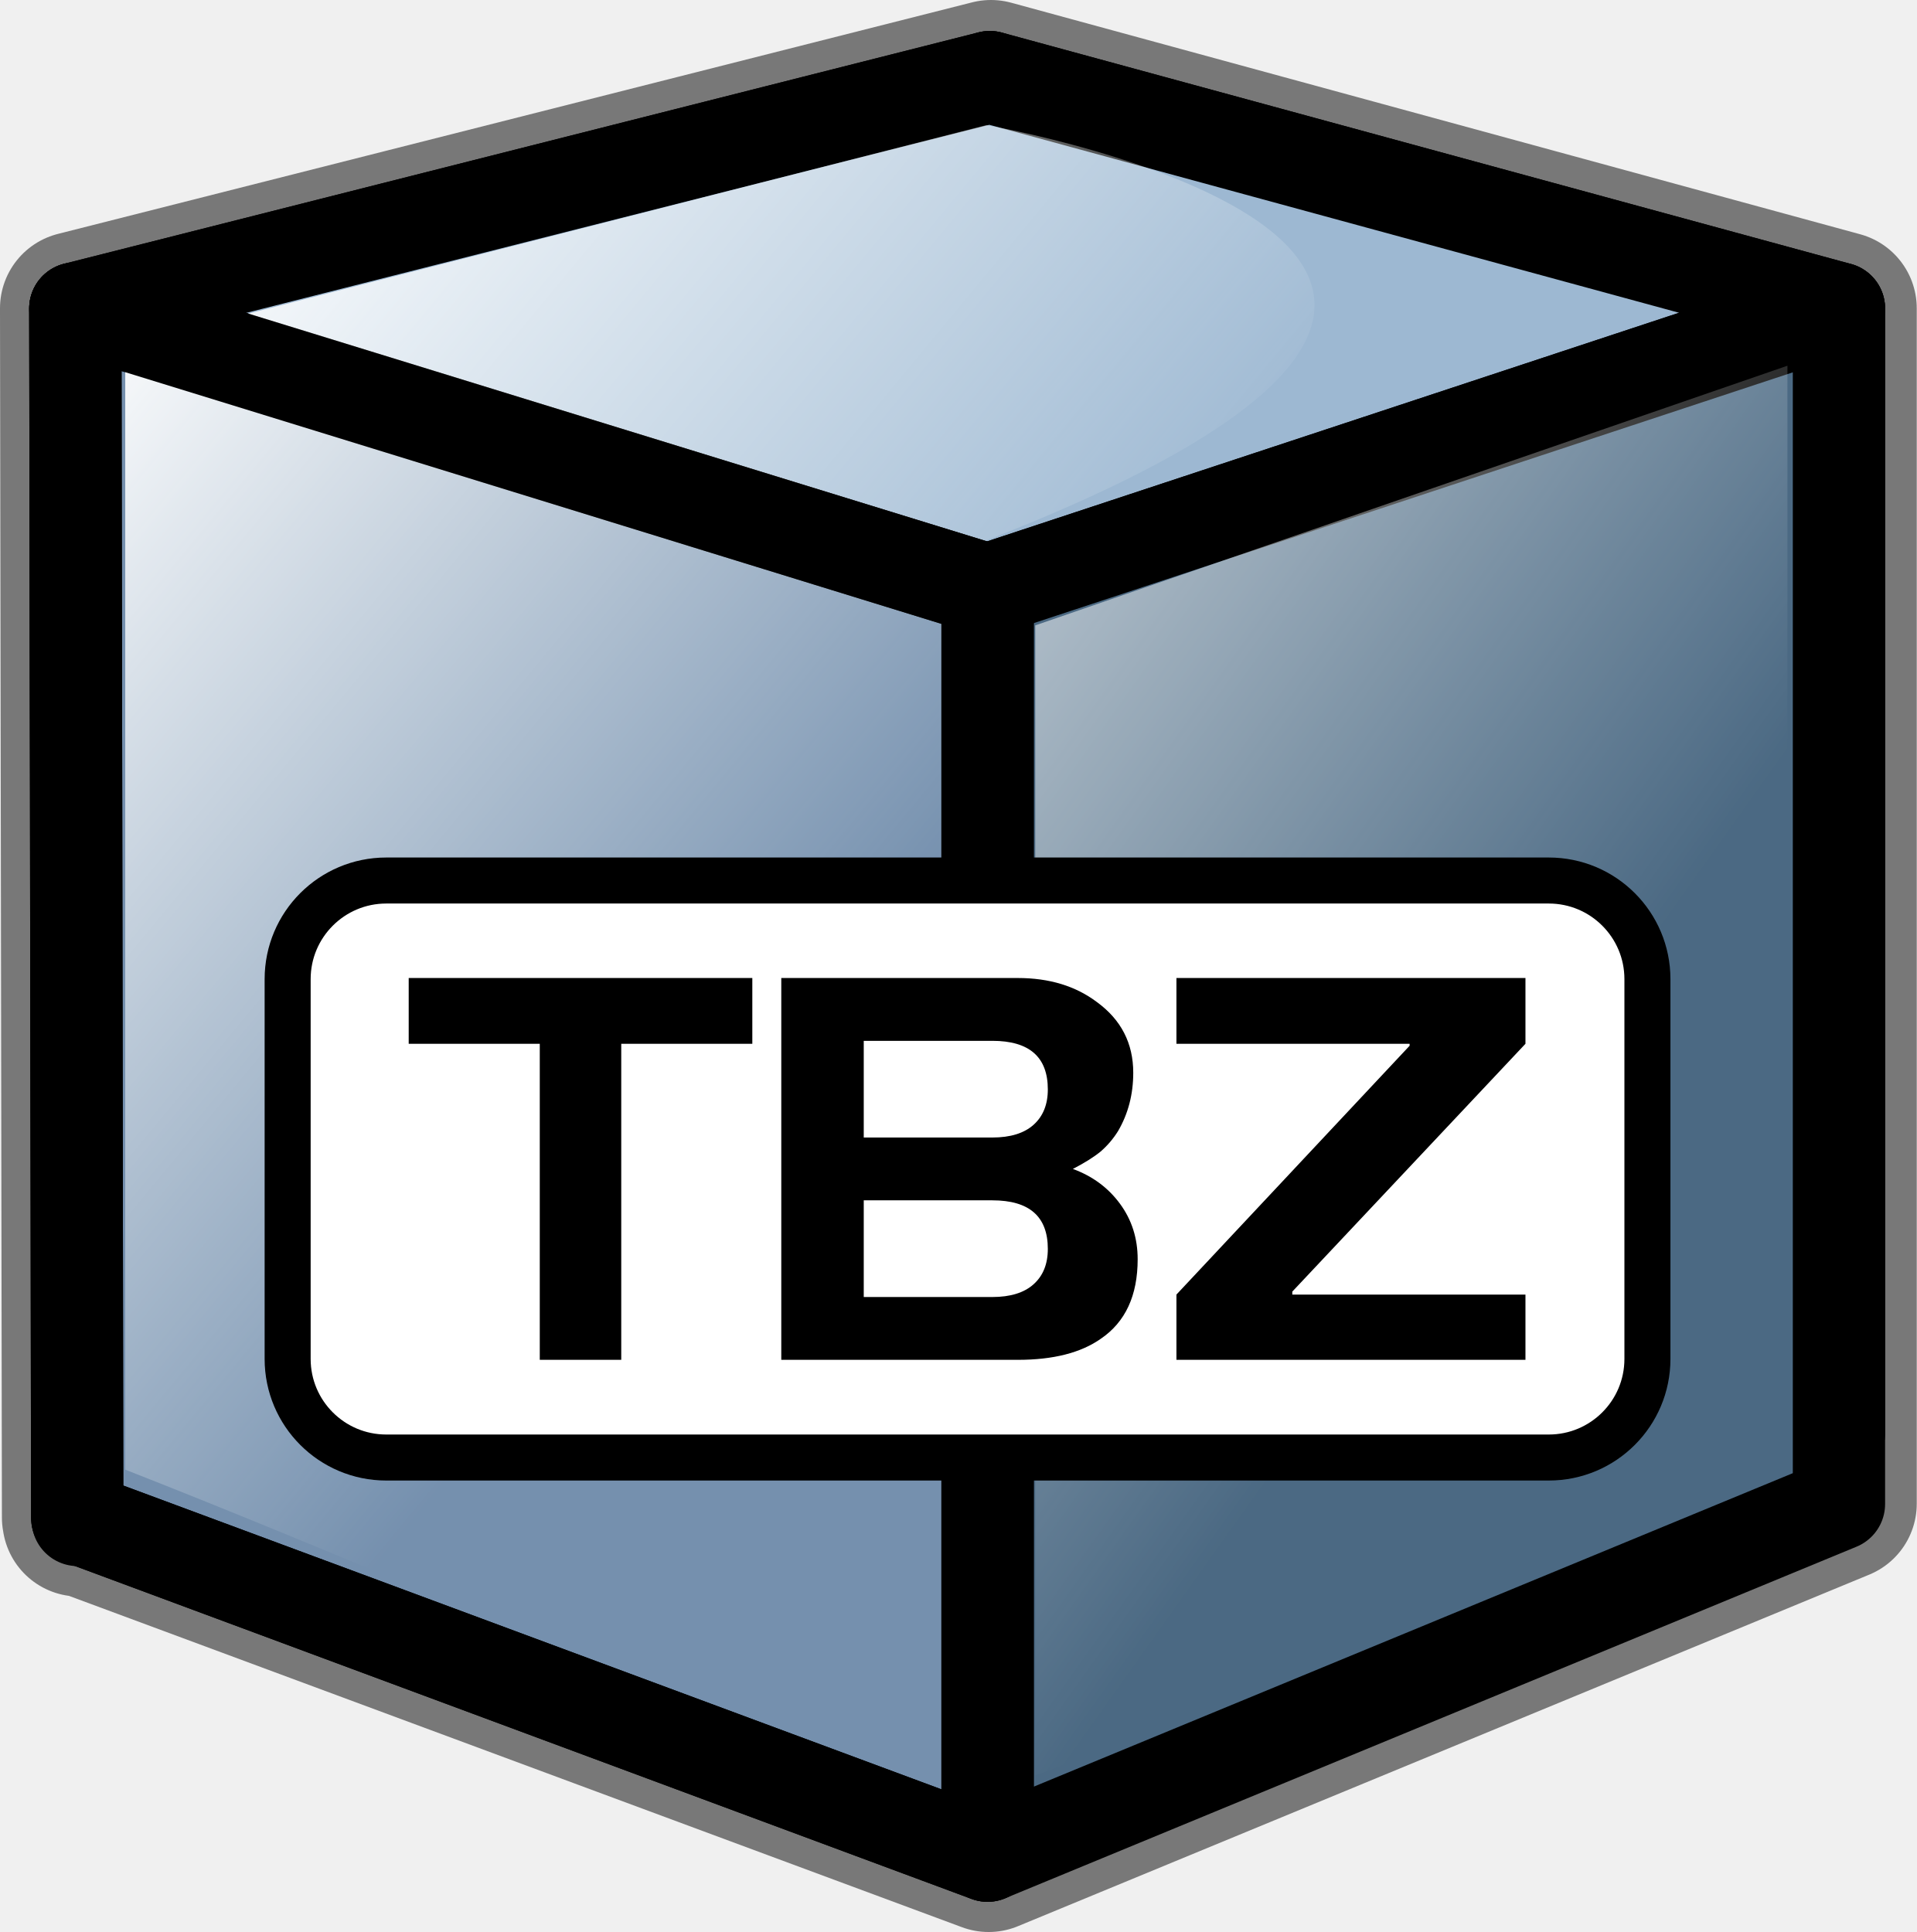
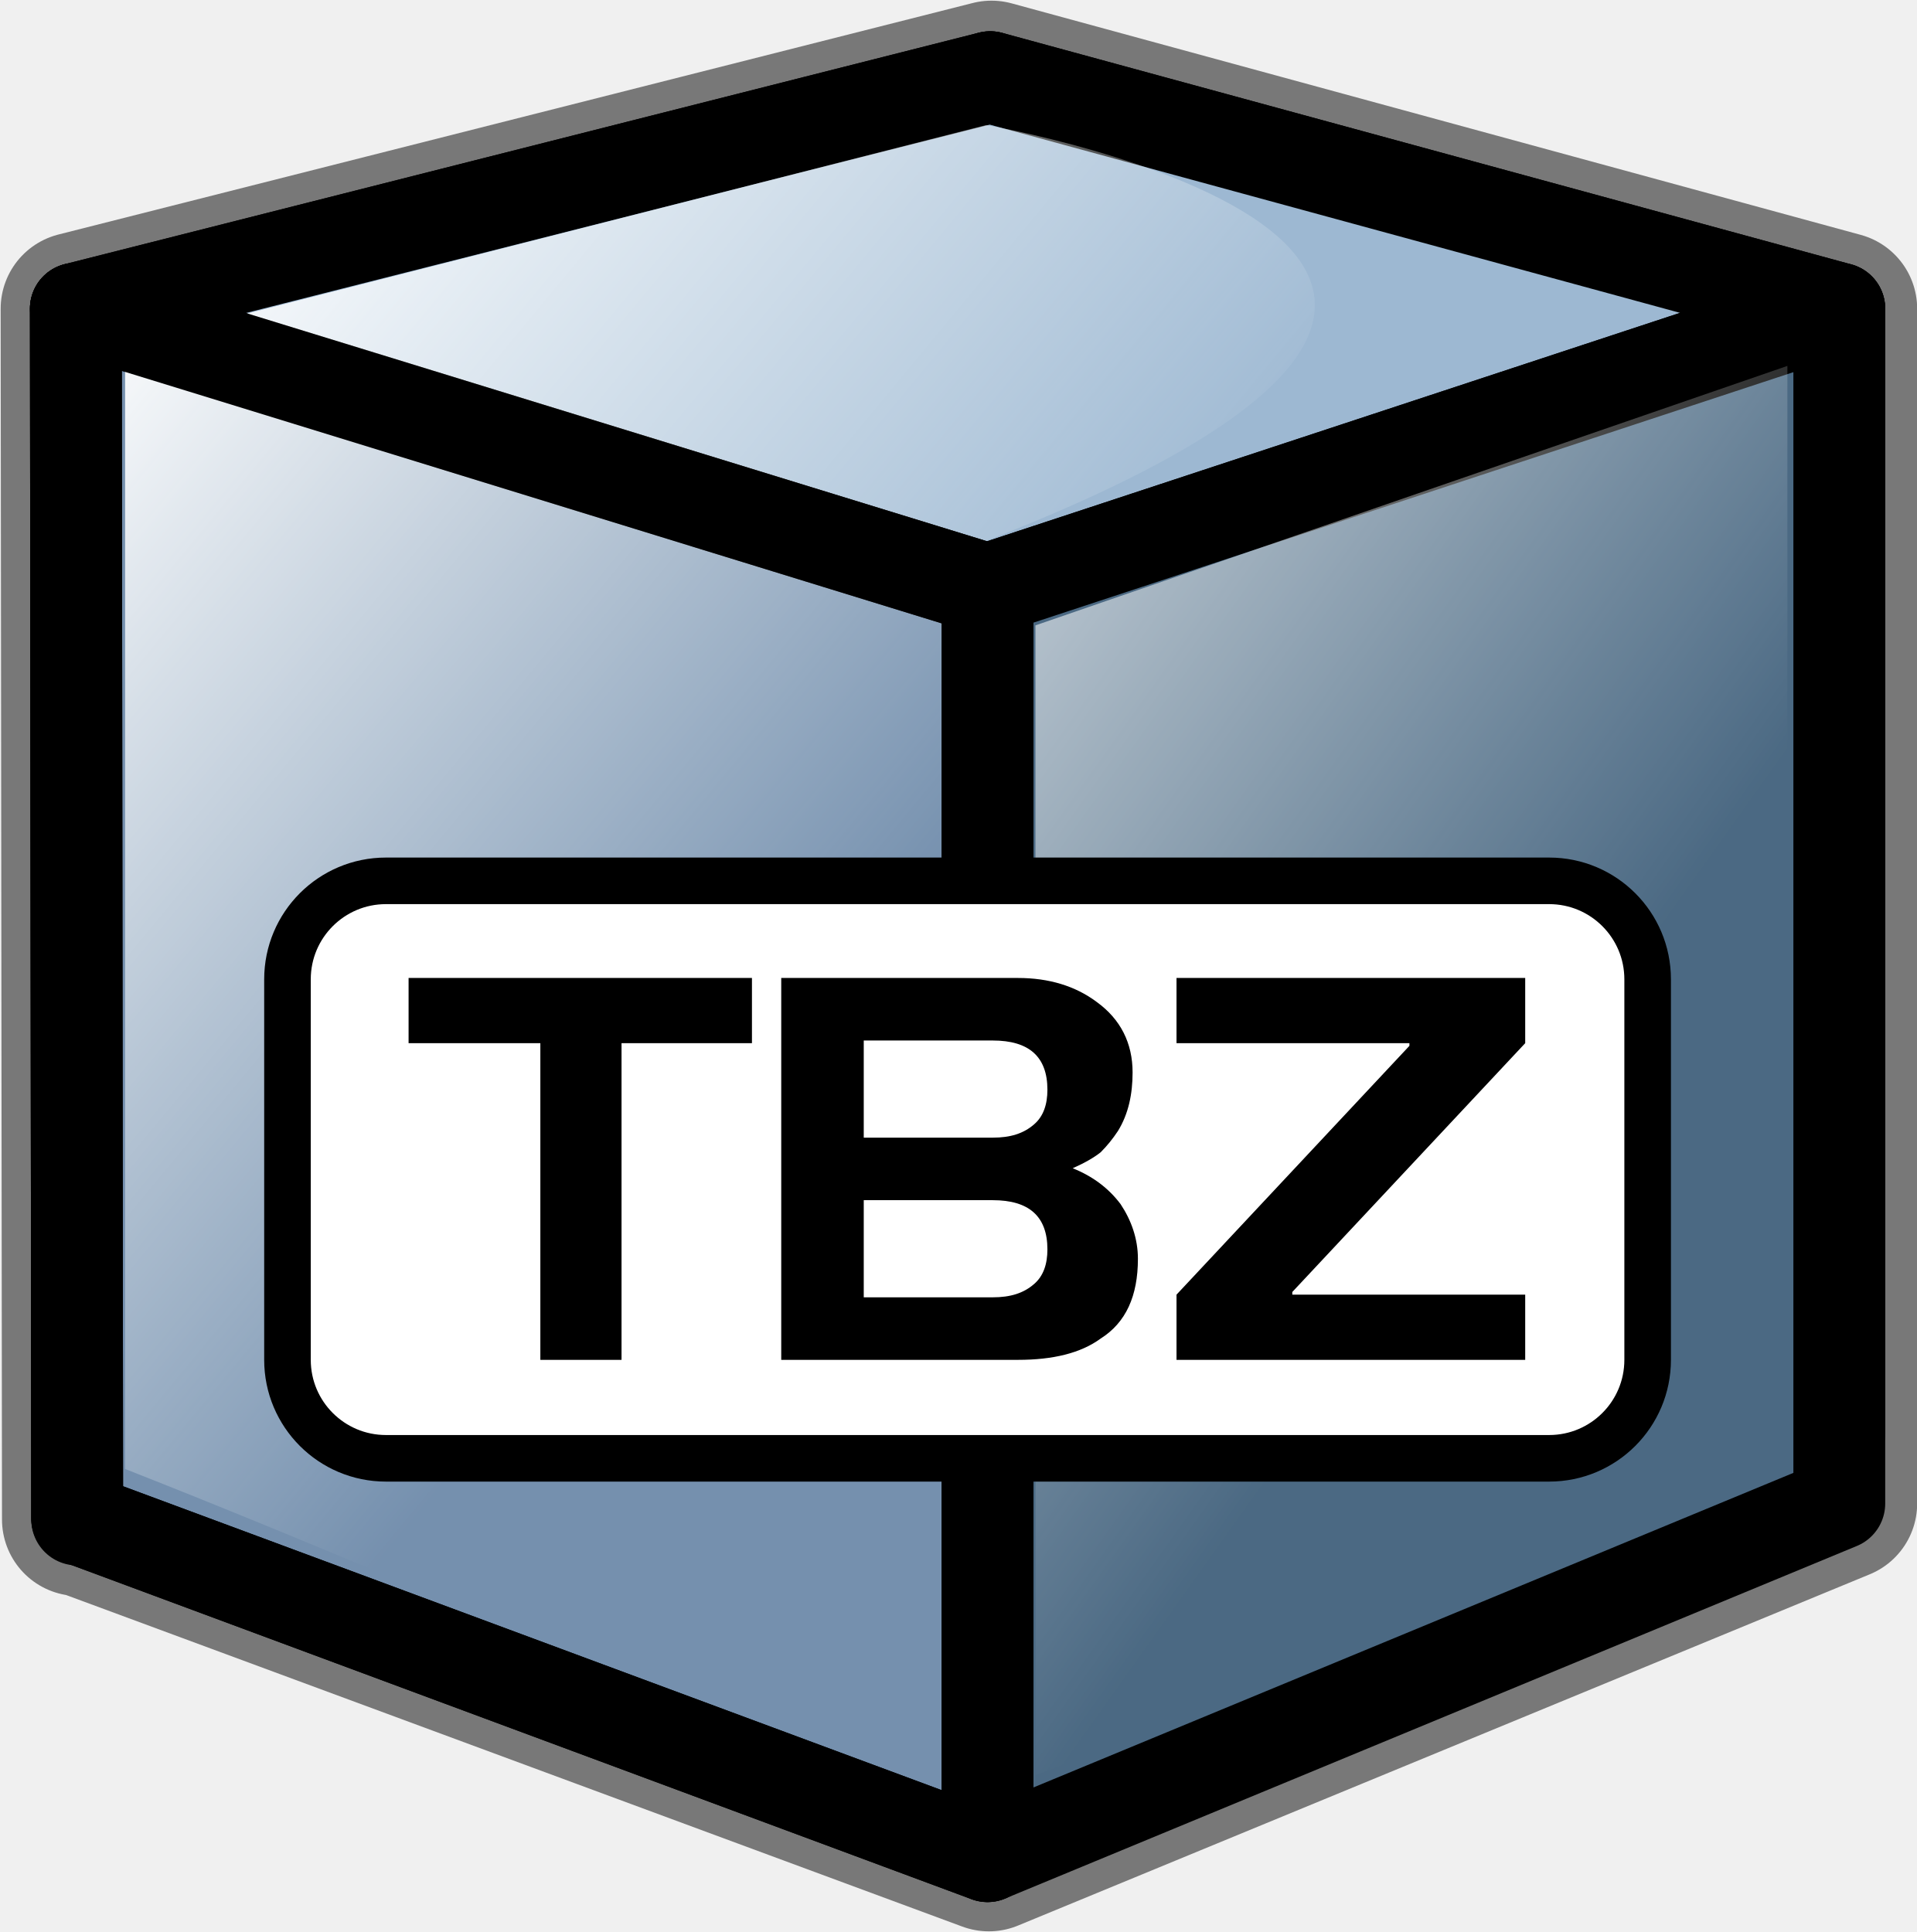
- <svg xmlns="http://www.w3.org/2000/svg" xmlns:xlink="http://www.w3.org/1999/xlink" height="145.196" width="144.015" id="svg1" version="1.0">
+ <svg xmlns="http://www.w3.org/2000/svg" xmlns:xlink="http://www.w3.org/1999/xlink" height="145.2" width="144" id="svg1" version="1">
  <defs id="defs3">
    <linearGradient id="linearGradient850">
-       <stop id="stop851" offset="0" style="stop-color:#fbffff;stop-opacity:0;" />
-       <stop id="stop852" offset="1" style="stop-color:#ffffff;stop-opacity:1;" />
+       <stop id="stop851" offset="0" style="stop-color:#fbffff;stop-opacity:0" />
+       <stop id="stop852" offset="1" style="stop-color:#ffffff;stop-opacity:1" />
    </linearGradient>
-     <linearGradient gradientUnits="userSpaceOnUse" gradientTransform="matrix(0.79345,0,0,1.071523,-1.413527,-1.740575)" y2="11.503" x2="22.394" y1="74.459" x1="78.703" id="linearGradient859" xlink:href="#linearGradient850" />
+     <linearGradient gradientUnits="userSpaceOnUse" gradientTransform="matrix(0.79345,0,0,1.071523,-1.413527,-1.740575)" y2="11.5" x2="22.4" y1="74.5" x1="78.7" id="linearGradient859" xlink:href="#linearGradient850" />
    <linearGradient id="linearGradient839">
-       <stop id="stop840" offset="0" style="stop-color:#46a046;stop-opacity:1;" />
-       <stop id="stop841" offset="0.394" style="stop-color:#df421e;stop-opacity:1;" />
-       <stop id="stop842" offset="0.72" style="stop-color:#ada7c8;stop-opacity:1;" />
-       <stop id="stop843" offset="1" style="stop-color:#eed680;stop-opacity:1;" />
+       <stop id="stop840" offset="0" style="stop-color:#46a046;stop-opacity:1" />
+       <stop id="stop841" offset="0.4" style="stop-color:#df421e;stop-opacity:1" />
+       <stop id="stop842" offset="0.7" style="stop-color:#ada7c8;stop-opacity:1" />
+       <stop id="stop843" offset="1" style="stop-color:#eed680;stop-opacity:1" />
    </linearGradient>
    <linearGradient id="linearGradient833">
-       <stop id="stop834" offset="0" style="stop-color:#00ff00;stop-opacity:1;" />
-       <stop id="stop837" offset="0.308" style="stop-color:#ff0000;stop-opacity:1;" />
-       <stop id="stop838" offset="0.75" style="stop-color:#7f8cff;stop-opacity:1;" />
-       <stop id="stop835" offset="1" style="stop-color:#ffff00;stop-opacity:1;" />
+       <stop id="stop834" offset="0" style="stop-color:#00ff00;stop-opacity:1" />
+       <stop id="stop837" offset="0.3" style="stop-color:#ff0000;stop-opacity:1" />
+       <stop id="stop838" offset="0.8" style="stop-color:#7f8cff;stop-opacity:1" />
+       <stop id="stop835" offset="1" style="stop-color:#ffff00;stop-opacity:1" />
    </linearGradient>
-     <linearGradient gradientUnits="userSpaceOnUse" gradientTransform="matrix(0.67348,0,0,1.262399,-1.413527,-1.740575)" y2="16.549" x2="110.168" y1="79.338" x1="157.215" id="linearGradient836" xlink:href="#linearGradient850" />
-     <linearGradient y2="0.019" x2="0.03" y1="0.669" x1="0.62" id="linearGradient855" xlink:href="#linearGradient850" />
-     <linearGradient y2="0.292" x2="0.675" y1="0.92" x1="0.393" id="linearGradient853" xlink:href="#linearGradient850" />
+     <linearGradient gradientUnits="userSpaceOnUse" gradientTransform="matrix(0.67348,0,0,1.262399,-1.413527,-1.740575)" y2="16.5" x2="110.2" y1="79.3" x1="157.2" id="linearGradient836" xlink:href="#linearGradient850" />
+     <linearGradient y2="0" x2="0" y1="0.7" x1="0.6" id="linearGradient855" xlink:href="#linearGradient850" />
+     <linearGradient y2="0.3" x2="0.7" y1="0.9" x1="0.4" id="linearGradient853" xlink:href="#linearGradient850" />
  </defs>
-   <path id="path874" d="M 74.457,5.763 L 5.763,23.167 L 5.907,114.048 L 5.936,114.048 L 5.936,114.221 L 6.195,114.163 L 74.284,139.433 L 138.252,113.01 L 138.252,107.737 L 138.252,23.167 L 74.457,5.763 z " style="font-size:40px;fill:none;stroke:#000000;stroke-width:11.526;stroke-linejoin:round;stroke-opacity:0.5;font-family:Trek" />
-   <path id="path633" d="M 138.17,23.186 L 138.17,107.748 L 76.435,94.167 L 74.367,5.795 L 138.17,23.186 z " style="font-size:12px;fill:#515151;fill-rule:evenodd;stroke:#000000;stroke-width:6.934;stroke-linecap:round;stroke-linejoin:round" />
-   <path id="path631" d="M 5.66,23.186 L 74.367,5.795 L 78.769,97.178 L 5.84,114.231 L 5.66,23.186 z " style="font-size:12px;fill:#4a494d;fill-rule:evenodd;stroke:#000000;stroke-width:6.934;stroke-linecap:round;stroke-linejoin:round" />
-   <path id="path640" d="M 74.2,44.326 L 138.17,23.186 L 74.367,5.795 L 5.66,23.186 L 74.2,44.326 z " style="font-size:12px;fill:#9db8d2;fill-rule:evenodd;stroke:#000000;stroke-width:6.934;stroke-linecap:round;stroke-linejoin:round" />
-   <path id="path627" d="M 138.17,23.186 L 138.17,113.033 L 74.2,139.459 L 74.2,44.326 L 138.17,23.186 z " style="font-size:12px;fill:#4b6983;fill-rule:evenodd;stroke:#000000;stroke-width:6.934;stroke-linecap:round;stroke-linejoin:round" />
-   <path id="path629" d="M 74.2,44.326 L 74.2,139.459 L 5.802,114.057 L 5.66,23.186 L 74.2,44.326 z " style="font-size:12px;fill:#7590ae;fill-rule:evenodd;stroke:#000000;stroke-width:6.934;stroke-linecap:round;stroke-linejoin:round" />
-   <path id="path892" d="M 74.114,9.404 L 9.41,25.927 L 9.41,110.448 C 76.756,136.869 87.973,154.203 70.759,41.882 C 131.755,19.409 74.114,9.404 74.114,9.404 z " style="fill:url(#linearGradient859);fill-opacity:1;fill-rule:evenodd;stroke:none;stroke-width:1pt;stroke-linecap:butt;stroke-linejoin:miter;stroke-opacity:1" />
-   <path id="path849" d="M 77.785,46.999 L 77.785,133.418 C 78.039,133.418 104.902,123.28 117.32,110.609 C 129.991,100.219 134.3,79.184 134.3,79.184 L 134.3,27.485 L 77.785,46.999 z " style="fill:url(#linearGradient836);fill-opacity:0.75;fill-rule:evenodd;stroke:none;stroke-width:1pt;stroke-linecap:butt;stroke-linejoin:miter;stroke-opacity:1" />
-   <path id="path852" d="M 74.2,44.326 L 74.2,139.459 L 5.802,114.057 L 5.66,23.186 L 74.2,44.326 z " style="font-size:12px;fill:none;fill-rule:evenodd;stroke:#000000;stroke-width:6.934;stroke-linecap:round;stroke-linejoin:round" />
-   <rect rx="7.411" y="66.174" x="21.612" ry="7.411" height="43.364" width="102.168" id="rect853" style="fill:#ffffff;fill-rule:evenodd;stroke:#000000;stroke-width:3.458" />
-   <path id="path862" d="M 114.616,97.291 L 114.616,102.196 L 88.392,102.196 L 88.392,97.291 L 105.912,78.591 L 105.912,78.444 L 88.392,78.444 L 88.392,73.501 L 114.616,73.501 L 114.616,78.444 L 97.097,97.069 L 97.097,97.291 L 114.616,97.291 z M 58.702,102.196 L 58.702,73.501 L 76.479,73.501 C 78.84,73.501 80.819,74.104 82.417,75.309 C 84.237,76.636 85.147,78.407 85.147,80.62 C 85.147,82.242 84.766,83.705 84.003,85.009 C 83.635,85.599 83.192,86.115 82.676,86.558 C 82.159,86.976 81.471,87.406 80.61,87.849 C 82.085,88.39 83.266,89.262 84.151,90.467 C 85.036,91.672 85.479,93.061 85.479,94.635 C 85.479,97.364 84.557,99.356 82.712,100.61 C 81.213,101.667 79.135,102.196 76.479,102.196 L 58.702,102.196 z M 74.561,85.488 C 75.914,85.488 76.947,85.168 77.66,84.529 C 78.373,83.89 78.729,83.005 78.729,81.874 C 78.729,79.439 77.34,78.222 74.561,78.222 L 64.898,78.222 L 64.898,85.488 L 74.561,85.488 z M 74.561,97.475 C 75.914,97.475 76.947,97.155 77.66,96.516 C 78.373,95.877 78.729,94.992 78.729,93.86 C 78.729,91.426 77.34,90.209 74.561,90.209 L 64.898,90.209 L 64.898,97.475 L 74.561,97.475 z M 30.708,73.501 L 56.526,73.501 L 56.526,78.444 L 46.678,78.444 L 46.678,102.196 L 40.556,102.196 L 40.556,78.444 L 30.708,78.444 L 30.708,73.501 z " style="font-size:40px;stroke-width:1pt;font-family:Trek" />
+   <path id="path874" d="M74.5 5.8L5.8 23.2 5.9 114 5.9 114 5.9 114.2 6.2 114.2 74.3 139.4 138.3 113 138.3 107.7 138.3 23.2 74.5 5.8z" style="fill:none;font-family:Trek;font-size:40;stroke-linejoin:round;stroke-opacity:0.5;stroke-width:11.5;stroke:#000" />
+   <path id="path633" d="M138.2 23.2L138.2 107.7 76.4 94.2 74.4 5.8 138.2 23.2z" style="fill:#515151;font-size:12;stroke-linecap:round;stroke-linejoin:round;stroke-width:6.9;stroke:#000" />
+   <path id="path631" d="M5.7 23.2L74.4 5.8 78.8 97.2 5.8 114.2 5.7 23.2z" style="fill:#4a494d;font-size:12;stroke-linecap:round;stroke-linejoin:round;stroke-width:6.9;stroke:#000" />
+   <path id="path640" d="M74.2 44.3L138.2 23.2 74.4 5.8 5.7 23.2 74.2 44.3z" style="fill:#9db8d2;font-size:12;stroke-linecap:round;stroke-linejoin:round;stroke-width:6.9;stroke:#000" />
+   <path id="path627" d="M138.2 23.2L138.2 113 74.2 139.5 74.2 44.3 138.2 23.2z" style="fill:#4b6983;font-size:12;stroke-linecap:round;stroke-linejoin:round;stroke-width:6.9;stroke:#000" />
+   <path id="path629" d="M74.2 44.3L74.2 139.5 5.8 114.1 5.7 23.2 74.2 44.3z" style="fill:#7590ae;font-size:12;stroke-linecap:round;stroke-linejoin:round;stroke-width:6.9;stroke:#000" />
+   <path id="path892" d="M74.1 9.4L9.4 25.9 9.4 110.4C76.8 136.9 88 154.2 70.8 41.9 131.8 19.4 74.1 9.4 74.1 9.4z" fill="url(#linearGradient859)" />
+   <path id="path849" d="M77.8 47L77.8 133.4C78 133.4 104.9 123.3 117.3 110.6 130 100.2 134.3 79.2 134.3 79.2L134.3 27.5 77.8 47z" style="fill-opacity:0.8;fill:url(#linearGradient836)" />
+   <path id="path852" d="M74.2 44.3L74.2 139.5 5.8 114.1 5.7 23.2 74.2 44.3z" style="fill:none;font-size:12;stroke-linecap:round;stroke-linejoin:round;stroke-width:6.9;stroke:#000" />
+   <rect rx="7.4" y="66.2" x="21.6" ry="7.4" height="43.4" width="102.2" id="rect853" style="fill:#fff;stroke-width:3.5;stroke:#000" />
+   <path id="path862" d="M114.6 97.3L114.6 102.2 88.4 102.2 88.4 97.3 105.9 78.6 105.9 78.4 88.4 78.4 88.4 73.5 114.6 73.5 114.6 78.4 97.1 97.1 97.1 97.3 114.6 97.3zM58.7 102.2L58.7 73.5 76.5 73.5C78.8 73.5 80.8 74.1 82.4 75.3 84.2 76.6 85.1 78.4 85.1 80.6 85.1 82.2 84.8 83.7 84 85 83.6 85.6 83.2 86.1 82.7 86.6 82.2 87 81.5 87.4 80.6 87.8 82.1 88.4 83.3 89.3 84.2 90.5 85 91.7 85.5 93.1 85.5 94.6 85.5 97.4 84.6 99.4 82.7 100.6 81.2 101.7 79.1 102.2 76.5 102.2L58.7 102.2zM74.6 85.5C75.9 85.5 76.9 85.2 77.7 84.5 78.4 83.9 78.7 83 78.7 81.9 78.7 79.4 77.3 78.2 74.6 78.2L64.9 78.2 64.9 85.5 74.6 85.5zM74.6 97.5C75.9 97.5 76.9 97.2 77.7 96.5 78.4 95.9 78.7 95 78.7 93.9 78.7 91.4 77.3 90.2 74.6 90.2L64.9 90.2 64.9 97.5 74.6 97.5zM30.7 73.5L56.5 73.5 56.5 78.4 46.7 78.4 46.7 102.2 40.6 102.2 40.6 78.4 30.7 78.4 30.7 73.5z" style="font-family:Trek;font-size:40;stroke-width:1" />
</svg>
